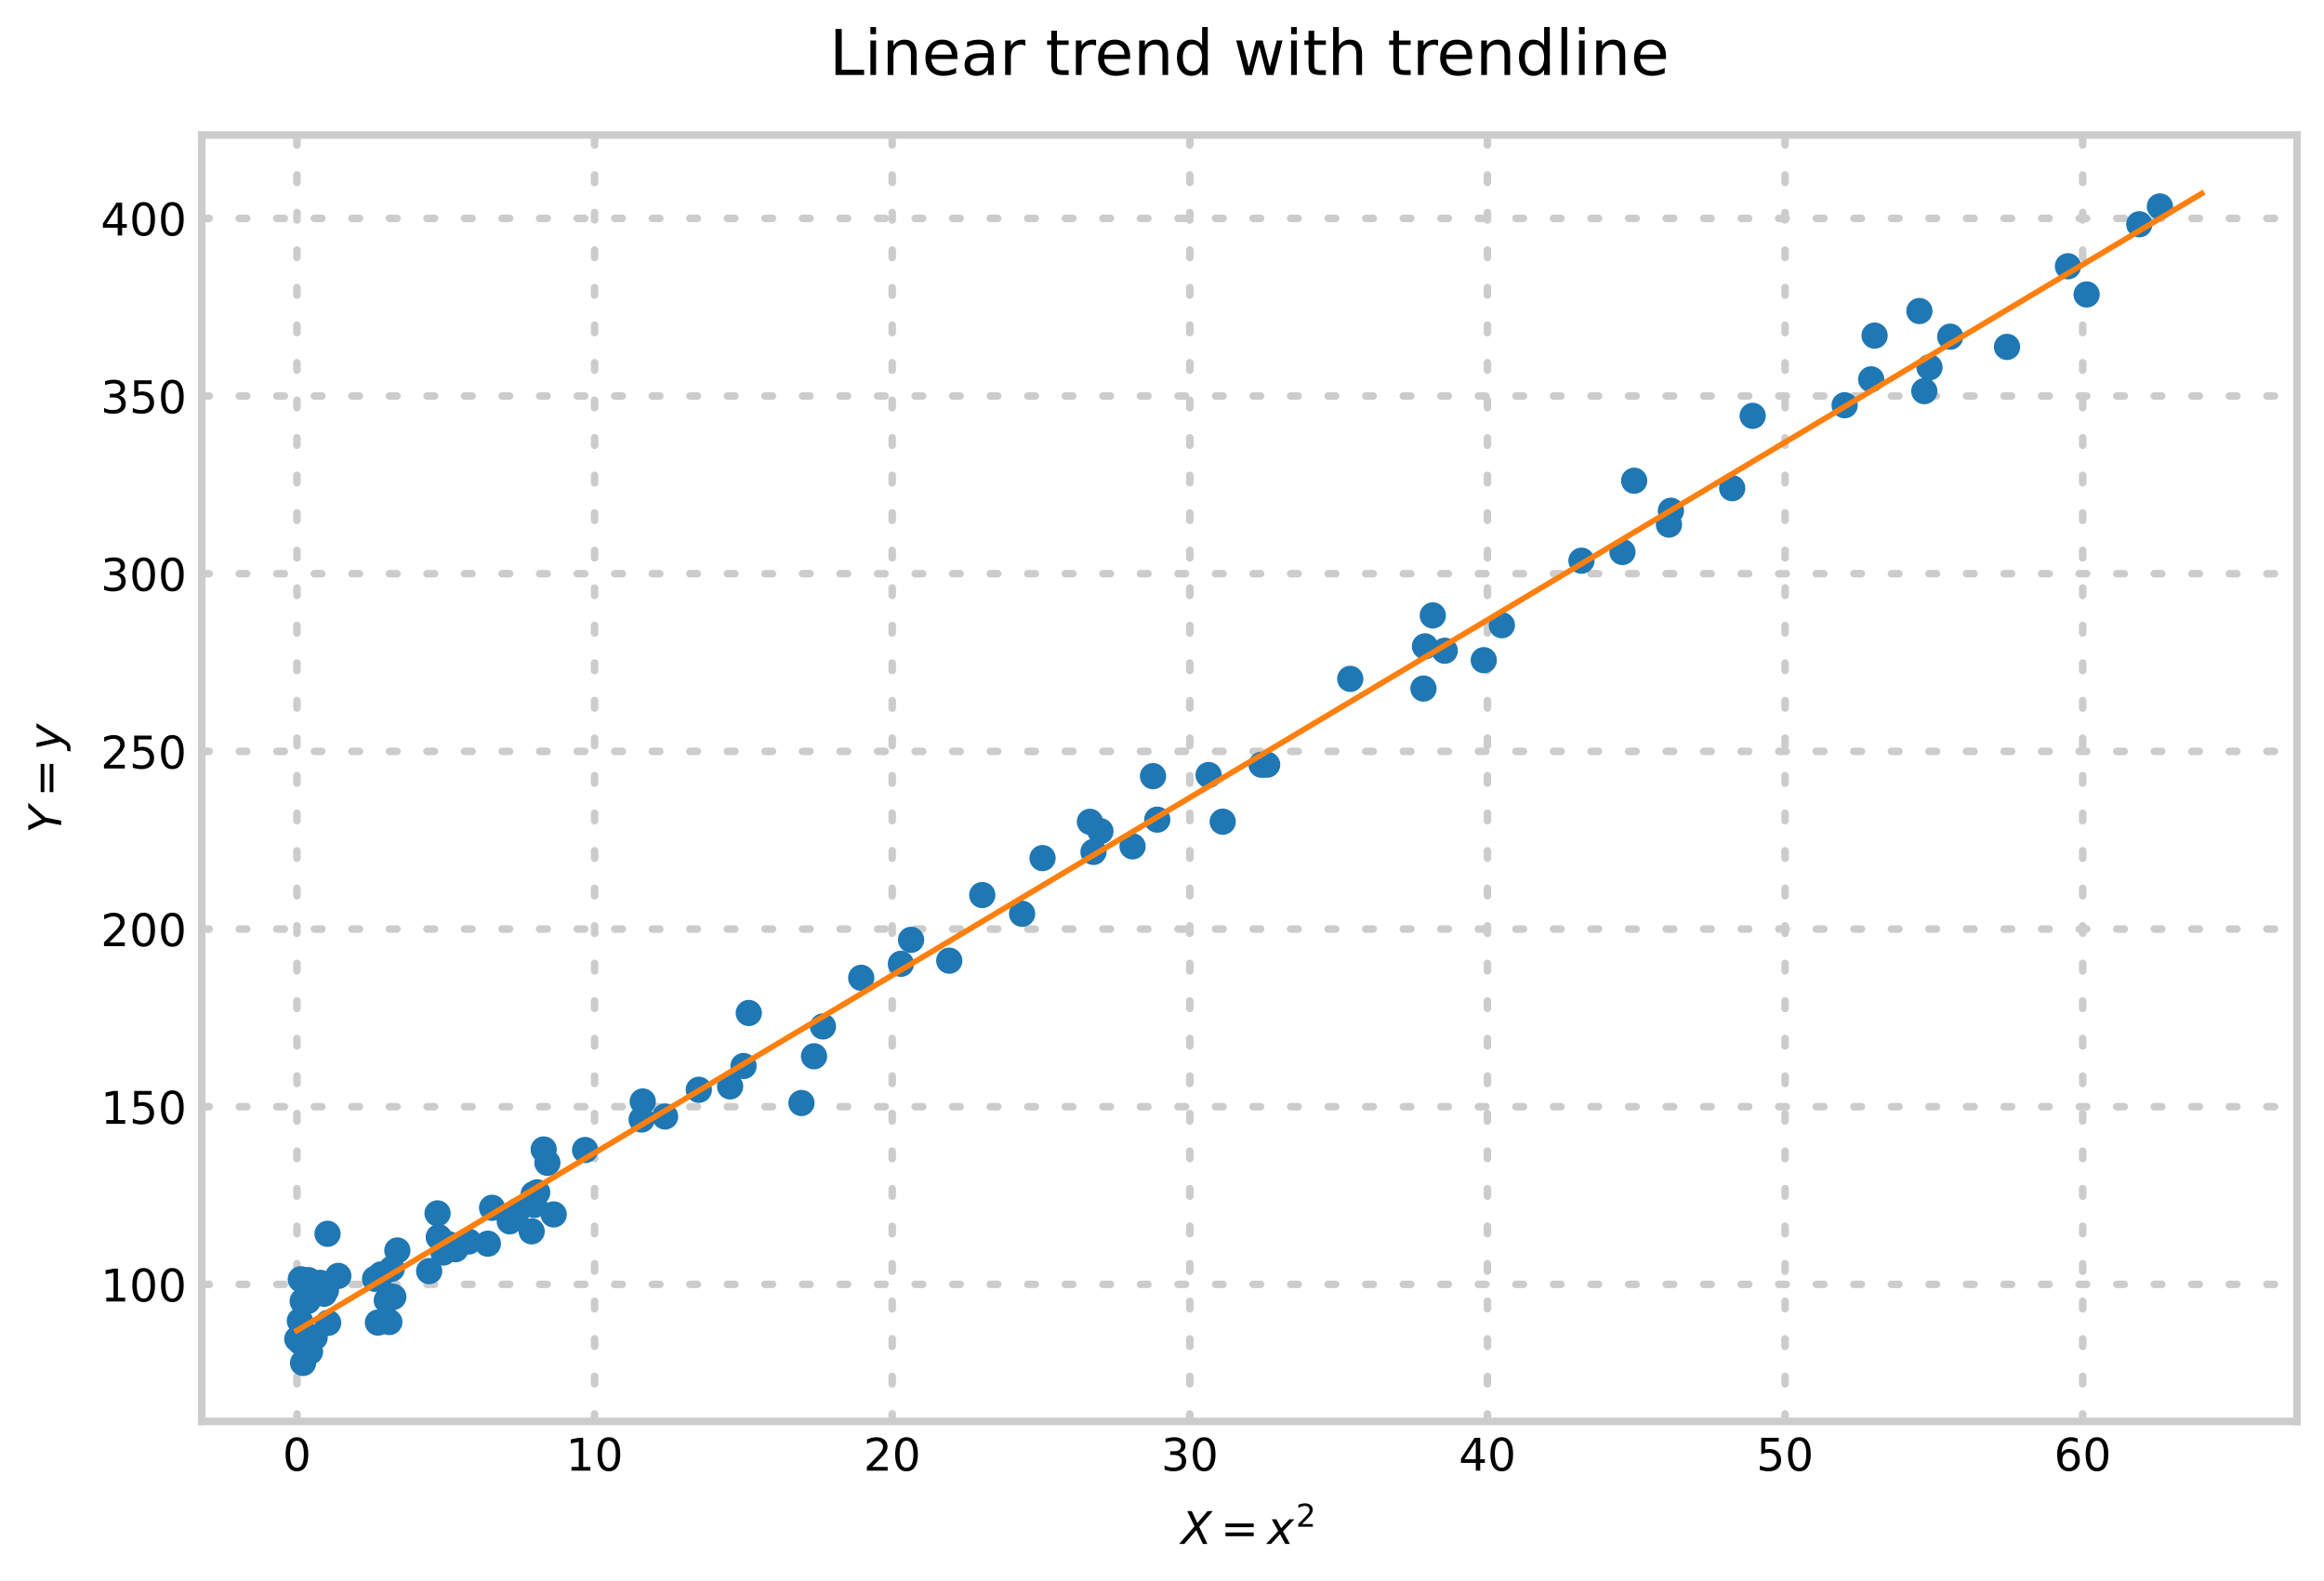
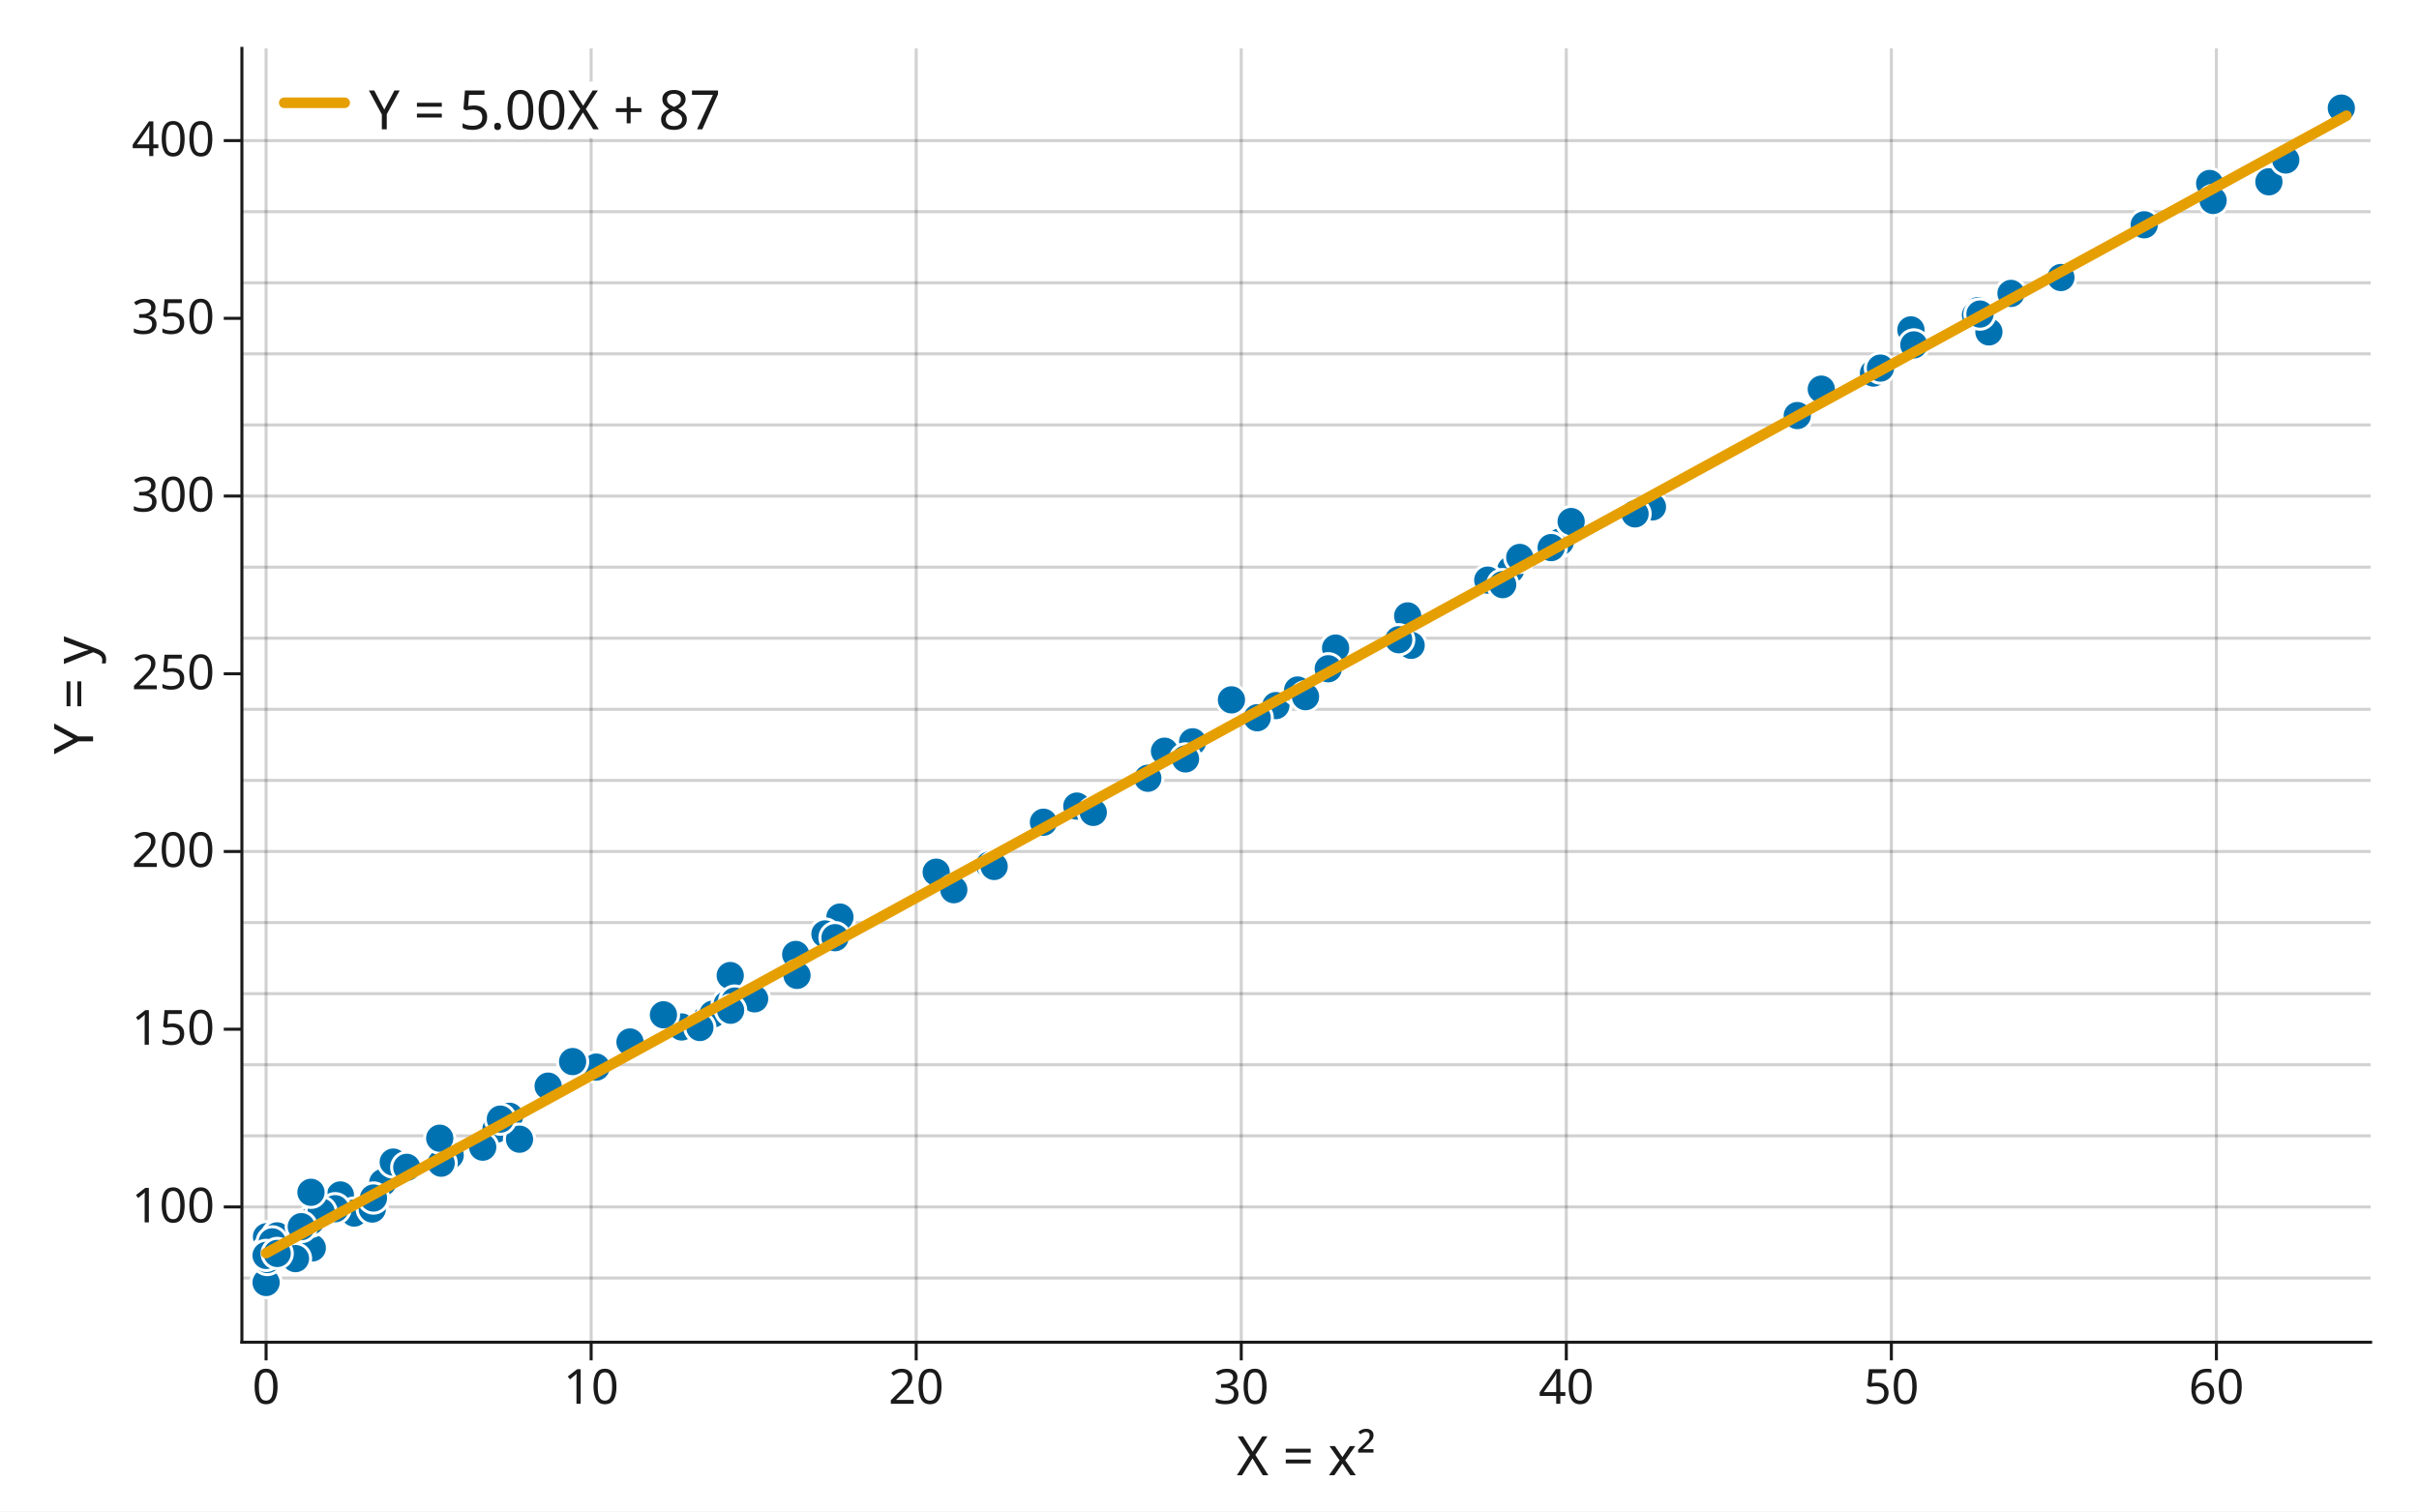
- <svg xmlns="http://www.w3.org/2000/svg" xmlns:xlink="http://www.w3.org/1999/xlink" width="618.919pt" height="421.031pt" viewBox="0 0 618.919 421.031" version="1.1">
-   <defs>
-     <style type="text/css">*{stroke-linejoin: round; stroke-linecap: butt}</style>
-   </defs>
-   <g id="figure_1">
-     <g id="patch_1">
-       <path d="M 0 421.031  L 618.919 421.031  L 618.919 0  L 0 0  z " style="fill: #ffffff" />
-     </g>
-     <g id="axes_1">
-       <g id="patch_2">
-         <path d="M 53.719 378.603  L 611.719 378.603  L 611.719 35.965  L 53.719 35.965  z " style="fill: #ffffff" />
-       </g>
-       <g id="matplotlib.axis_1">
-         <g id="xtick_1">
-           <g id="line2d_1">
-             <path d="M 79.082 378.603  L 79.082 35.965  " clip-path="url(#pa7156dcb50)" style="fill: none; stroke-dasharray: 2,8; stroke-dashoffset: 0; stroke: #cccccc; stroke-width: 2; stroke-linecap: round" />
-           </g>
-           <g id="line2d_2" />
-           <g id="text_1">
-             <g transform="translate(75.26489 391.7215) scale(0.12 -0.12)">
-               <defs>
-                 <path id="DejaVuSans-30" d="M 2034 4250  Q 1547 4250 1301 3770  Q 1056 3291 1056 2328  Q 1056 1369 1301 889  Q 1547 409 2034 409  Q 2525 409 2770 889  Q 3016 1369 3016 2328  Q 3016 3291 2770 3770  Q 2525 4250 2034 4250  z M 2034 4750  Q 2819 4750 3233 4129  Q 3647 3509 3647 2328  Q 3647 1150 3233 529  Q 2819 -91 2034 -91  Q 1250 -91 836 529  Q 422 1150 422 2328  Q 422 3509 836 4129  Q 1250 4750 2034 4750  z " transform="scale(0.015625)" />
-               </defs>
-               <use xlink:href="#DejaVuSans-30" />
-             </g>
-           </g>
-         </g>
-         <g id="xtick_2">
-           <g id="line2d_3">
-             <path d="M 158.344 378.603  L 158.344 35.965  " clip-path="url(#pa7156dcb50)" style="fill: none; stroke-dasharray: 2,8; stroke-dashoffset: 0; stroke: #cccccc; stroke-width: 2; stroke-linecap: round" />
-           </g>
-           <g id="line2d_4" />
-           <g id="text_2">
-             <g transform="translate(150.7088 391.7215) scale(0.12 -0.12)">
-               <defs>
-                 <path id="DejaVuSans-31" d="M 794 531  L 1825 531  L 1825 4091  L 703 3866  L 703 4441  L 1819 4666  L 2450 4666  L 2450 531  L 3481 531  L 3481 0  L 794 0  L 794 531  z " transform="scale(0.015625)" />
-               </defs>
-               <use xlink:href="#DejaVuSans-31" />
-               <use xlink:href="#DejaVuSans-30" x="63.623" />
-             </g>
-           </g>
-         </g>
-         <g id="xtick_3">
-           <g id="line2d_5">
-             <path d="M 237.605 378.603  L 237.605 35.965  " clip-path="url(#pa7156dcb50)" style="fill: none; stroke-dasharray: 2,8; stroke-dashoffset: 0; stroke: #cccccc; stroke-width: 2; stroke-linecap: round" />
-           </g>
-           <g id="line2d_6" />
-           <g id="text_3">
-             <g transform="translate(229.9701 391.7215) scale(0.12 -0.12)">
-               <defs>
-                 <path id="DejaVuSans-32" d="M 1228 531  L 3431 531  L 3431 0  L 469 0  L 469 531  Q 828 903 1448 1529  Q 2069 2156 2228 2338  Q 2531 2678 2651 2914  Q 2772 3150 2772 3378  Q 2772 3750 2511 3984  Q 2250 4219 1831 4219  Q 1534 4219 1204 4116  Q 875 4013 500 3803  L 500 4441  Q 881 4594 1212 4672  Q 1544 4750 1819 4750  Q 2544 4750 2975 4387  Q 3406 4025 3406 3419  Q 3406 3131 3298 2873  Q 3191 2616 2906 2266  Q 2828 2175 2409 1742  Q 1991 1309 1228 531  z " transform="scale(0.015625)" />
-               </defs>
-               <use xlink:href="#DejaVuSans-32" />
-               <use xlink:href="#DejaVuSans-30" x="63.623" />
-             </g>
-           </g>
-         </g>
-         <g id="xtick_4">
-           <g id="line2d_7">
-             <path d="M 316.866 378.603  L 316.866 35.965  " clip-path="url(#pa7156dcb50)" style="fill: none; stroke-dasharray: 2,8; stroke-dashoffset: 0; stroke: #cccccc; stroke-width: 2; stroke-linecap: round" />
-           </g>
-           <g id="line2d_8" />
-           <g id="text_4">
-             <g transform="translate(309.2315 391.7215) scale(0.12 -0.12)">
-               <defs>
-                 <path id="DejaVuSans-33" d="M 2597 2516  Q 3050 2419 3304 2112  Q 3559 1806 3559 1356  Q 3559 666 3084 287  Q 2609 -91 1734 -91  Q 1441 -91 1130 -33  Q 819 25 488 141  L 488 750  Q 750 597 1062 519  Q 1375 441 1716 441  Q 2309 441 2620 675  Q 2931 909 2931 1356  Q 2931 1769 2642 2001  Q 2353 2234 1838 2234  L 1294 2234  L 1294 2753  L 1863 2753  Q 2328 2753 2575 2939  Q 2822 3125 2822 3475  Q 2822 3834 2567 4026  Q 2313 4219 1838 4219  Q 1578 4219 1281 4162  Q 984 4106 628 3988  L 628 4550  Q 988 4650 1302 4700  Q 1616 4750 1894 4750  Q 2613 4750 3031 4423  Q 3450 4097 3450 3541  Q 3450 3153 3228 2886  Q 3006 2619 2597 2516  z " transform="scale(0.015625)" />
-               </defs>
-               <use xlink:href="#DejaVuSans-33" />
-               <use xlink:href="#DejaVuSans-30" x="63.623" />
-             </g>
-           </g>
-         </g>
-         <g id="xtick_5">
-           <g id="line2d_9">
-             <path d="M 396.128 378.603  L 396.128 35.965  " clip-path="url(#pa7156dcb50)" style="fill: none; stroke-dasharray: 2,8; stroke-dashoffset: 0; stroke: #cccccc; stroke-width: 2; stroke-linecap: round" />
-           </g>
-           <g id="line2d_10" />
-           <g id="text_5">
-             <g transform="translate(388.4928 391.7215) scale(0.12 -0.12)">
-               <defs>
-                 <path id="DejaVuSans-34" d="M 2419 4116  L 825 1625  L 2419 1625  L 2419 4116  z M 2253 4666  L 3047 4666  L 3047 1625  L 3713 1625  L 3713 1100  L 3047 1100  L 3047 0  L 2419 0  L 2419 1100  L 313 1100  L 313 1709  L 2253 4666  z " transform="scale(0.015625)" />
-               </defs>
-               <use xlink:href="#DejaVuSans-34" />
-               <use xlink:href="#DejaVuSans-30" x="63.623" />
-             </g>
-           </g>
-         </g>
-         <g id="xtick_6">
-           <g id="line2d_11">
-             <path d="M 475.389 378.603  L 475.389 35.965  " clip-path="url(#pa7156dcb50)" style="fill: none; stroke-dasharray: 2,8; stroke-dashoffset: 0; stroke: #cccccc; stroke-width: 2; stroke-linecap: round" />
-           </g>
-           <g id="line2d_12" />
-           <g id="text_6">
-             <g transform="translate(467.7542 391.7215) scale(0.12 -0.12)">
-               <defs>
-                 <path id="DejaVuSans-35" d="M 691 4666  L 3169 4666  L 3169 4134  L 1269 4134  L 1269 2991  Q 1406 3038 1543 3061  Q 1681 3084 1819 3084  Q 2600 3084 3056 2656  Q 3513 2228 3513 1497  Q 3513 744 3044 326  Q 2575 -91 1722 -91  Q 1428 -91 1123 -41  Q 819 9 494 109  L 494 744  Q 775 591 1075 516  Q 1375 441 1709 441  Q 2250 441 2565 725  Q 2881 1009 2881 1497  Q 2881 1984 2565 2268  Q 2250 2553 1709 2553  Q 1456 2553 1204 2497  Q 953 2441 691 2322  L 691 4666  z " transform="scale(0.015625)" />
-               </defs>
-               <use xlink:href="#DejaVuSans-35" />
-               <use xlink:href="#DejaVuSans-30" x="63.623" />
-             </g>
-           </g>
-         </g>
-         <g id="xtick_7">
-           <g id="line2d_13">
-             <path d="M 554.651 378.603  L 554.651 35.965  " clip-path="url(#pa7156dcb50)" style="fill: none; stroke-dasharray: 2,8; stroke-dashoffset: 0; stroke: #cccccc; stroke-width: 2; stroke-linecap: round" />
-           </g>
-           <g id="line2d_14" />
-           <g id="text_7">
-             <g transform="translate(547.0156 391.7215) scale(0.12 -0.12)">
-               <defs>
-                 <path id="DejaVuSans-36" d="M 2113 2584  Q 1688 2584 1439 2293  Q 1191 2003 1191 1497  Q 1191 994 1439 701  Q 1688 409 2113 409  Q 2538 409 2786 701  Q 3034 994 3034 1497  Q 3034 2003 2786 2293  Q 2538 2584 2113 2584  z M 3366 4563  L 3366 3988  Q 3128 4100 2886 4159  Q 2644 4219 2406 4219  Q 1781 4219 1451 3797  Q 1122 3375 1075 2522  Q 1259 2794 1537 2939  Q 1816 3084 2150 3084  Q 2853 3084 3261 2657  Q 3669 2231 3669 1497  Q 3669 778 3244 343  Q 2819 -91 2113 -91  Q 1303 -91 875 529  Q 447 1150 447 2328  Q 447 3434 972 4092  Q 1497 4750 2381 4750  Q 2619 4750 2861 4703  Q 3103 4656 3366 4563  z " transform="scale(0.015625)" />
-               </defs>
-               <use xlink:href="#DejaVuSans-36" />
-               <use xlink:href="#DejaVuSans-30" x="63.623" />
-             </g>
-           </g>
-         </g>
-         <g id="text_8">
-           <g transform="translate(314.5387 411.3353) scale(0.12 -0.12)">
-             <defs>
-               <path id="DejaVuSans-Oblique-58" d="M 878 4666  L 1516 4666  L 2316 2981  L 3763 4666  L 4500 4666  L 2578 2438  L 3738 0  L 3103 0  L 2163 1966  L 459 0  L -275 0  L 1906 2509  L 878 4666  z " transform="scale(0.015625)" />
-               <path id="DejaVuSans-3d" d="M 678 2906  L 4684 2906  L 4684 2381  L 678 2381  L 678 2906  z M 678 1631  L 4684 1631  L 4684 1100  L 678 1100  L 678 1631  z " transform="scale(0.015625)" />
-               <path id="DejaVuSans-Oblique-78" d="M 3841 3500  L 2234 1784  L 3219 0  L 2559 0  L 1819 1388  L 531 0  L -166 0  L 1556 1844  L 641 3500  L 1300 3500  L 1972 2234  L 3144 3500  L 3841 3500  z " transform="scale(0.015625)" />
-             </defs>
-             <use xlink:href="#DejaVuSans-Oblique-58" transform="translate(0 0.765625)" />
-             <use xlink:href="#DejaVuSans-3d" transform="translate(87.98828 0.765625)" />
-             <use xlink:href="#DejaVuSans-Oblique-78" transform="translate(191.2598 0.765625)" />
-             <use xlink:href="#DejaVuSans-32" transform="translate(254.9056 39.04688) scale(0.7)" />
-           </g>
-         </g>
-       </g>
-       <g id="matplotlib.axis_2">
-         <g id="ytick_1">
-           <g id="line2d_15">
-             <path d="M 53.719 342.098  L 611.719 342.098  " clip-path="url(#pa7156dcb50)" style="fill: none; stroke-dasharray: 2,8; stroke-dashoffset: 0; stroke: #cccccc; stroke-width: 2; stroke-linecap: round" />
-           </g>
-           <g id="line2d_16" />
-           <g id="text_9">
-             <g transform="translate(26.81375 346.6575) scale(0.12 -0.12)">
-               <use xlink:href="#DejaVuSans-31" />
-               <use xlink:href="#DejaVuSans-30" x="63.623" />
-               <use xlink:href="#DejaVuSans-30" x="127.246" />
-             </g>
-           </g>
-         </g>
-         <g id="ytick_2">
-           <g id="line2d_17">
-             <path d="M 53.719 294.776  L 611.719 294.776  " clip-path="url(#pa7156dcb50)" style="fill: none; stroke-dasharray: 2,8; stroke-dashoffset: 0; stroke: #cccccc; stroke-width: 2; stroke-linecap: round" />
-           </g>
-           <g id="line2d_18" />
-           <g id="text_10">
-             <g transform="translate(26.81375 299.3353) scale(0.12 -0.12)">
-               <use xlink:href="#DejaVuSans-31" />
-               <use xlink:href="#DejaVuSans-35" x="63.623" />
-               <use xlink:href="#DejaVuSans-30" x="127.246" />
-             </g>
-           </g>
-         </g>
-         <g id="ytick_3">
-           <g id="line2d_19">
-             <path d="M 53.719 247.454  L 611.719 247.454  " clip-path="url(#pa7156dcb50)" style="fill: none; stroke-dasharray: 2,8; stroke-dashoffset: 0; stroke: #cccccc; stroke-width: 2; stroke-linecap: round" />
-           </g>
-           <g id="line2d_20" />
-           <g id="text_11">
-             <g transform="translate(26.81375 252.013) scale(0.12 -0.12)">
-               <use xlink:href="#DejaVuSans-32" />
-               <use xlink:href="#DejaVuSans-30" x="63.623" />
-               <use xlink:href="#DejaVuSans-30" x="127.246" />
-             </g>
-           </g>
-         </g>
-         <g id="ytick_4">
-           <g id="line2d_21">
-             <path d="M 53.719 200.132  L 611.719 200.132  " clip-path="url(#pa7156dcb50)" style="fill: none; stroke-dasharray: 2,8; stroke-dashoffset: 0; stroke: #cccccc; stroke-width: 2; stroke-linecap: round" />
-           </g>
-           <g id="line2d_22" />
-           <g id="text_12">
-             <g transform="translate(26.81375 204.6908) scale(0.12 -0.12)">
-               <use xlink:href="#DejaVuSans-32" />
-               <use xlink:href="#DejaVuSans-35" x="63.623" />
-               <use xlink:href="#DejaVuSans-30" x="127.246" />
-             </g>
-           </g>
-         </g>
-         <g id="ytick_5">
-           <g id="line2d_23">
-             <path d="M 53.719 152.809  L 611.719 152.809  " clip-path="url(#pa7156dcb50)" style="fill: none; stroke-dasharray: 2,8; stroke-dashoffset: 0; stroke: #cccccc; stroke-width: 2; stroke-linecap: round" />
-           </g>
-           <g id="line2d_24" />
-           <g id="text_13">
-             <g transform="translate(26.81375 157.3685) scale(0.12 -0.12)">
-               <use xlink:href="#DejaVuSans-33" />
-               <use xlink:href="#DejaVuSans-30" x="63.623" />
-               <use xlink:href="#DejaVuSans-30" x="127.246" />
-             </g>
-           </g>
-         </g>
-         <g id="ytick_6">
-           <g id="line2d_25">
-             <path d="M 53.719 105.487  L 611.719 105.487  " clip-path="url(#pa7156dcb50)" style="fill: none; stroke-dasharray: 2,8; stroke-dashoffset: 0; stroke: #cccccc; stroke-width: 2; stroke-linecap: round" />
-           </g>
-           <g id="line2d_26" />
-           <g id="text_14">
-             <g transform="translate(26.81375 110.0463) scale(0.12 -0.12)">
-               <use xlink:href="#DejaVuSans-33" />
-               <use xlink:href="#DejaVuSans-35" x="63.623" />
-               <use xlink:href="#DejaVuSans-30" x="127.246" />
-             </g>
-           </g>
-         </g>
-         <g id="ytick_7">
-           <g id="line2d_27">
-             <path d="M 53.719 58.165  L 611.719 58.165  " clip-path="url(#pa7156dcb50)" style="fill: none; stroke-dasharray: 2,8; stroke-dashoffset: 0; stroke: #cccccc; stroke-width: 2; stroke-linecap: round" />
-           </g>
-           <g id="line2d_28" />
-           <g id="text_15">
-             <g transform="translate(26.81375 62.72401) scale(0.12 -0.12)">
-               <use xlink:href="#DejaVuSans-34" />
-               <use xlink:href="#DejaVuSans-30" x="63.623" />
-               <use xlink:href="#DejaVuSans-30" x="127.246" />
-             </g>
-           </g>
-         </g>
-         <g id="text_16">
-           <g transform="translate(16.29375 221.9244) rotate(-90) scale(0.12 -0.12)">
-             <defs>
-               <path id="DejaVuSans-Oblique-59" d="M 403 4666  L 1081 4666  L 1953 2747  L 3616 4666  L 4325 4666  L 2209 2222  L 1778 0  L 1147 0  L 1575 2222  L 403 4666  z " transform="scale(0.015625)" />
-               <path id="DejaVuSans-Oblique-79" d="M 1588 -325  Q 1188 -997 936 -1164  Q 684 -1331 294 -1331  L -159 -1331  L -63 -850  L 269 -850  Q 509 -850 678 -719  Q 847 -588 1056 -206  L 1234 128  L 459 3500  L 1069 3500  L 1650 819  L 3256 3500  L 3859 3500  L 1588 -325  z " transform="scale(0.015625)" />
-             </defs>
-             <use xlink:href="#DejaVuSans-Oblique-59" transform="translate(0 0.09375)" />
-             <use xlink:href="#DejaVuSans-3d" transform="translate(80.56641 0.09375)" />
-             <use xlink:href="#DejaVuSans-Oblique-79" transform="translate(183.8379 0.09375)" />
-           </g>
-         </g>
-       </g>
-       <g id="line2d_29">
-         <defs>
-           <path id="m9132333db9" d="M 0 3  C 0.796 3 1.559 2.684 2.121 2.121  C 2.684 1.559 3 0.796 3 0  C 3 -0.796 2.684 -1.559 2.121 -2.121  C 1.559 -2.684 0.796 -3 0 -3  C -0.796 -3 -1.559 -2.684 -2.121 -2.121  C -2.684 -1.559 -3 -0.796 -3 0  C -3 0.796 -2.684 1.559 -2.121 2.121  C -1.559 2.684 -0.796 3 0 3  z " style="stroke: #1f77b4" />
-         </defs>
-         <g clip-path="url(#pa7156dcb50)">
-           <use xlink:href="#m9132333db9" x="145.784" y="309.723" style="fill: #1f77b4; stroke: #1f77b4" />
-           <use xlink:href="#m9132333db9" x="308.199" y="218.321" style="fill: #1f77b4; stroke: #1f77b4" />
-           <use xlink:href="#m9132333db9" x="116.852" y="329.53" style="fill: #1f77b4; stroke: #1f77b4" />
-           <use xlink:href="#m9132333db9" x="104.746" y="345.436" style="fill: #1f77b4; stroke: #1f77b4" />
-           <use xlink:href="#m9132333db9" x="79.177" y="356.666" style="fill: #1f77b4; stroke: #1f77b4" />
-           <use xlink:href="#m9132333db9" x="86.315" y="344.597" style="fill: #1f77b4; stroke: #1f77b4" />
-           <use xlink:href="#m9132333db9" x="81.686" y="355.616" style="fill: #1f77b4; stroke: #1f77b4" />
-           <use xlink:href="#m9132333db9" x="104.318" y="337.959" style="fill: #1f77b4; stroke: #1f77b4" />
-           <use xlink:href="#m9132333db9" x="100.646" y="352.279" style="fill: #1f77b4; stroke: #1f77b4" />
-           <use xlink:href="#m9132333db9" x="101.473" y="339.461" style="fill: #1f77b4; stroke: #1f77b4" />
-           <use xlink:href="#m9132333db9" x="569.722" y="59.736" style="fill: #1f77b4; stroke: #1f77b4" />
-           <use xlink:href="#m9132333db9" x="87.399" y="352.349" style="fill: #1f77b4; stroke: #1f77b4" />
-           <use xlink:href="#m9132333db9" x="293.066" y="221.39" style="fill: #1f77b4; stroke: #1f77b4" />
-           <use xlink:href="#m9132333db9" x="87.23" y="328.63" style="fill: #1f77b4; stroke: #1f77b4" />
-           <use xlink:href="#m9132333db9" x="384.756" y="173.331" style="fill: #1f77b4; stroke: #1f77b4" />
-           <use xlink:href="#m9132333db9" x="291.216" y="226.911" style="fill: #1f77b4; stroke: #1f77b4" />
-           <use xlink:href="#m9132333db9" x="272.205" y="243.391" style="fill: #1f77b4; stroke: #1f77b4" />
-           <use xlink:href="#m9132333db9" x="335.97" y="203.693" style="fill: #1f77b4; stroke: #1f77b4" />
-           <use xlink:href="#m9132333db9" x="135.763" y="325.311" style="fill: #1f77b4; stroke: #1f77b4" />
-           <use xlink:href="#m9132333db9" x="379.497" y="172.162" style="fill: #1f77b4; stroke: #1f77b4" />
-           <use xlink:href="#m9132333db9" x="461.312" y="130.032" style="fill: #1f77b4; stroke: #1f77b4" />
-           <use xlink:href="#m9132333db9" x="229.351" y="260.445" style="fill: #1f77b4; stroke: #1f77b4" />
-           <use xlink:href="#m9132333db9" x="141.591" y="327.978" style="fill: #1f77b4; stroke: #1f77b4" />
-           <use xlink:href="#m9132333db9" x="498.325" y="101.04" style="fill: #1f77b4; stroke: #1f77b4" />
-           <use xlink:href="#m9132333db9" x="118.093" y="333.61" style="fill: #1f77b4; stroke: #1f77b4" />
-           <use xlink:href="#m9132333db9" x="550.729" y="70.923" style="fill: #1f77b4; stroke: #1f77b4" />
-           <use xlink:href="#m9132333db9" x="170.877" y="298.193" style="fill: #1f77b4; stroke: #1f77b4" />
-           <use xlink:href="#m9132333db9" x="277.647" y="228.562" style="fill: #1f77b4; stroke: #1f77b4" />
-           <use xlink:href="#m9132333db9" x="103.686" y="352.127" style="fill: #1f77b4; stroke: #1f77b4" />
-           <use xlink:href="#m9132333db9" x="337.463" y="203.678" style="fill: #1f77b4; stroke: #1f77b4" />
-           <use xlink:href="#m9132333db9" x="142.304" y="320.942" style="fill: #1f77b4; stroke: #1f77b4" />
-           <use xlink:href="#m9132333db9" x="194.442" y="289.369" style="fill: #1f77b4; stroke: #1f77b4" />
-           <use xlink:href="#m9132333db9" x="114.288" y="338.57" style="fill: #1f77b4; stroke: #1f77b4" />
-           <use xlink:href="#m9132333db9" x="90.096" y="339.846" style="fill: #1f77b4; stroke: #1f77b4" />
-           <use xlink:href="#m9132333db9" x="435.205" y="128.045" style="fill: #1f77b4; stroke: #1f77b4" />
-           <use xlink:href="#m9132333db9" x="103.008" y="346.361" style="fill: #1f77b4; stroke: #1f77b4" />
-           <use xlink:href="#m9132333db9" x="198.012" y="283.947" style="fill: #1f77b4; stroke: #1f77b4" />
-           <use xlink:href="#m9132333db9" x="137.776" y="322.577" style="fill: #1f77b4; stroke: #1f77b4" />
-           <use xlink:href="#m9132333db9" x="575.218" y="54.991" style="fill: #1f77b4; stroke: #1f77b4" />
-           <use xlink:href="#m9132333db9" x="177.12" y="297.385" style="fill: #1f77b4; stroke: #1f77b4" />
-           <use xlink:href="#m9132333db9" x="85.279" y="341.697" style="fill: #1f77b4; stroke: #1f77b4" />
-           <use xlink:href="#m9132333db9" x="142.114" y="318.091" style="fill: #1f77b4; stroke: #1f77b4" />
-           <use xlink:href="#m9132333db9" x="491.256" y="107.937" style="fill: #1f77b4; stroke: #1f77b4" />
-           <use xlink:href="#m9132333db9" x="171.172" y="293.389" style="fill: #1f77b4; stroke: #1f77b4" />
-           <use xlink:href="#m9132333db9" x="466.768" y="110.763" style="fill: #1f77b4; stroke: #1f77b4" />
-           <use xlink:href="#m9132333db9" x="321.877" y="206.435" style="fill: #1f77b4; stroke: #1f77b4" />
-           <use xlink:href="#m9132333db9" x="381.575" y="163.918" style="fill: #1f77b4; stroke: #1f77b4" />
-           <use xlink:href="#m9132333db9" x="81.011" y="358.307" style="fill: #1f77b4; stroke: #1f77b4" />
-           <use xlink:href="#m9132333db9" x="99.876" y="340.623" style="fill: #1f77b4; stroke: #1f77b4" />
-           <use xlink:href="#m9132333db9" x="86.803" y="343.656" style="fill: #1f77b4; stroke: #1f77b4" />
-           <use xlink:href="#m9132333db9" x="499.236" y="89.391" style="fill: #1f77b4; stroke: #1f77b4" />
-           <use xlink:href="#m9132333db9" x="219.158" y="273.404" style="fill: #1f77b4; stroke: #1f77b4" />
-           <use xlink:href="#m9132333db9" x="359.594" y="180.824" style="fill: #1f77b4; stroke: #1f77b4" />
-           <use xlink:href="#m9132333db9" x="239.929" y="256.71" style="fill: #1f77b4; stroke: #1f77b4" />
-           <use xlink:href="#m9132333db9" x="81.96" y="346.53" style="fill: #1f77b4; stroke: #1f77b4" />
-           <use xlink:href="#m9132333db9" x="131.048" y="321.7" style="fill: #1f77b4; stroke: #1f77b4" />
-           <use xlink:href="#m9132333db9" x="379.095" y="183.404" style="fill: #1f77b4; stroke: #1f77b4" />
-           <use xlink:href="#m9132333db9" x="513.851" y="97.837" style="fill: #1f77b4; stroke: #1f77b4" />
-           <use xlink:href="#m9132333db9" x="444.471" y="139.725" style="fill: #1f77b4; stroke: #1f77b4" />
-           <use xlink:href="#m9132333db9" x="432.078" y="147.027" style="fill: #1f77b4; stroke: #1f77b4" />
-           <use xlink:href="#m9132333db9" x="155.818" y="306.318" style="fill: #1f77b4; stroke: #1f77b4" />
-           <use xlink:href="#m9132333db9" x="395.151" y="175.844" style="fill: #1f77b4; stroke: #1f77b4" />
-           <use xlink:href="#m9132333db9" x="252.804" y="255.88" style="fill: #1f77b4; stroke: #1f77b4" />
-           <use xlink:href="#m9132333db9" x="421.167" y="149.347" style="fill: #1f77b4; stroke: #1f77b4" />
-           <use xlink:href="#m9132333db9" x="307.069" y="206.735" style="fill: #1f77b4; stroke: #1f77b4" />
-           <use xlink:href="#m9132333db9" x="82.143" y="340.966" style="fill: #1f77b4; stroke: #1f77b4" />
-           <use xlink:href="#m9132333db9" x="80.133" y="357.563" style="fill: #1f77b4; stroke: #1f77b4" />
-           <use xlink:href="#m9132333db9" x="147.452" y="323.471" style="fill: #1f77b4; stroke: #1f77b4" />
-           <use xlink:href="#m9132333db9" x="83.799" y="356.23" style="fill: #1f77b4; stroke: #1f77b4" />
-           <use xlink:href="#m9132333db9" x="103.798" y="345.258" style="fill: #1f77b4; stroke: #1f77b4" />
-           <use xlink:href="#m9132333db9" x="216.787" y="281.346" style="fill: #1f77b4; stroke: #1f77b4" />
-           <use xlink:href="#m9132333db9" x="290.264" y="218.897" style="fill: #1f77b4; stroke: #1f77b4" />
-           <use xlink:href="#m9132333db9" x="301.616" y="225.43" style="fill: #1f77b4; stroke: #1f77b4" />
-           <use xlink:href="#m9132333db9" x="512.477" y="104.18" style="fill: #1f77b4; stroke: #1f77b4" />
-           <use xlink:href="#m9132333db9" x="129.926" y="331.263" style="fill: #1f77b4; stroke: #1f77b4" />
-           <use xlink:href="#m9132333db9" x="511.174" y="82.848" style="fill: #1f77b4; stroke: #1f77b4" />
-           <use xlink:href="#m9132333db9" x="242.634" y="250.333" style="fill: #1f77b4; stroke: #1f77b4" />
-           <use xlink:href="#m9132333db9" x="121.309" y="332.737" style="fill: #1f77b4; stroke: #1f77b4" />
-           <use xlink:href="#m9132333db9" x="143.062" y="317.592" style="fill: #1f77b4; stroke: #1f77b4" />
-           <use xlink:href="#m9132333db9" x="79.858" y="351.824" style="fill: #1f77b4; stroke: #1f77b4" />
-           <use xlink:href="#m9132333db9" x="444.992" y="136.041" style="fill: #1f77b4; stroke: #1f77b4" />
-           <use xlink:href="#m9132333db9" x="555.7" y="78.431" style="fill: #1f77b4; stroke: #1f77b4" />
-           <use xlink:href="#m9132333db9" x="86.417" y="342.637" style="fill: #1f77b4; stroke: #1f77b4" />
-           <use xlink:href="#m9132333db9" x="399.968" y="166.533" style="fill: #1f77b4; stroke: #1f77b4" />
-           <use xlink:href="#m9132333db9" x="80.098" y="340.752" style="fill: #1f77b4; stroke: #1f77b4" />
-           <use xlink:href="#m9132333db9" x="82.563" y="360.032" style="fill: #1f77b4; stroke: #1f77b4" />
-           <use xlink:href="#m9132333db9" x="534.505" y="92.398" style="fill: #1f77b4; stroke: #1f77b4" />
-           <use xlink:href="#m9132333db9" x="261.595" y="238.401" style="fill: #1f77b4; stroke: #1f77b4" />
-           <use xlink:href="#m9132333db9" x="325.628" y="218.859" style="fill: #1f77b4; stroke: #1f77b4" />
-           <use xlink:href="#m9132333db9" x="80.715" y="363.029" style="fill: #1f77b4; stroke: #1f77b4" />
-           <use xlink:href="#m9132333db9" x="519.379" y="89.676" style="fill: #1f77b4; stroke: #1f77b4" />
-           <use xlink:href="#m9132333db9" x="144.798" y="306.164" style="fill: #1f77b4; stroke: #1f77b4" />
-           <use xlink:href="#m9132333db9" x="186.108" y="290.271" style="fill: #1f77b4; stroke: #1f77b4" />
-           <use xlink:href="#m9132333db9" x="119.419" y="331.385" style="fill: #1f77b4; stroke: #1f77b4" />
-           <use xlink:href="#m9132333db9" x="80.601" y="346.586" style="fill: #1f77b4; stroke: #1f77b4" />
-           <use xlink:href="#m9132333db9" x="124.8" y="330.695" style="fill: #1f77b4; stroke: #1f77b4" />
-           <use xlink:href="#m9132333db9" x="105.822" y="333.078" style="fill: #1f77b4; stroke: #1f77b4" />
-           <use xlink:href="#m9132333db9" x="213.437" y="293.799" style="fill: #1f77b4; stroke: #1f77b4" />
-           <use xlink:href="#m9132333db9" x="116.525" y="323.194" style="fill: #1f77b4; stroke: #1f77b4" />
-           <use xlink:href="#m9132333db9" x="199.414" y="269.814" style="fill: #1f77b4; stroke: #1f77b4" />
-         </g>
-       </g>
-       <g id="line2d_30">
-         <path d="M 79.082 354.402  L 586.355 51.54  " clip-path="url(#pa7156dcb50)" style="fill: none; stroke: #ff7f0e; stroke-width: 1.5; stroke-linecap: square" />
-       </g>
-       <g id="patch_3">
-         <path d="M 53.719 378.603  L 53.719 35.965  " style="fill: none; stroke: #cccccc; stroke-width: 2; stroke-linejoin: miter; stroke-linecap: square" />
-       </g>
-       <g id="patch_4">
-         <path d="M 611.719 378.603  L 611.719 35.965  " style="fill: none; stroke: #cccccc; stroke-width: 2; stroke-linejoin: miter; stroke-linecap: square" />
-       </g>
-       <g id="patch_5">
-         <path d="M 53.719 378.603  L 611.719 378.603  " style="fill: none; stroke: #cccccc; stroke-width: 2; stroke-linejoin: miter; stroke-linecap: square" />
-       </g>
-       <g id="patch_6">
-         <path d="M 53.719 35.965  L 611.719 35.965  " style="fill: none; stroke: #cccccc; stroke-width: 2; stroke-linejoin: miter; stroke-linecap: square" />
-       </g>
-       <g id="text_17">
-         <g transform="translate(220.8596 19.96538) scale(0.168 -0.168)">
-           <defs>
-             <path id="DejaVuSans-4c" d="M 628 4666  L 1259 4666  L 1259 531  L 3531 531  L 3531 0  L 628 0  L 628 4666  z " transform="scale(0.015625)" />
-             <path id="DejaVuSans-69" d="M 603 3500  L 1178 3500  L 1178 0  L 603 0  L 603 3500  z M 603 4863  L 1178 4863  L 1178 4134  L 603 4134  L 603 4863  z " transform="scale(0.015625)" />
-             <path id="DejaVuSans-6e" d="M 3513 2113  L 3513 0  L 2938 0  L 2938 2094  Q 2938 2591 2744 2837  Q 2550 3084 2163 3084  Q 1697 3084 1428 2787  Q 1159 2491 1159 1978  L 1159 0  L 581 0  L 581 3500  L 1159 3500  L 1159 2956  Q 1366 3272 1645 3428  Q 1925 3584 2291 3584  Q 2894 3584 3203 3211  Q 3513 2838 3513 2113  z " transform="scale(0.015625)" />
-             <path id="DejaVuSans-65" d="M 3597 1894  L 3597 1613  L 953 1613  Q 991 1019 1311 708  Q 1631 397 2203 397  Q 2534 397 2845 478  Q 3156 559 3463 722  L 3463 178  Q 3153 47 2828 -22  Q 2503 -91 2169 -91  Q 1331 -91 842 396  Q 353 884 353 1716  Q 353 2575 817 3079  Q 1281 3584 2069 3584  Q 2775 3584 3186 3129  Q 3597 2675 3597 1894  z M 3022 2063  Q 3016 2534 2758 2815  Q 2500 3097 2075 3097  Q 1594 3097 1305 2825  Q 1016 2553 972 2059  L 3022 2063  z " transform="scale(0.015625)" />
-             <path id="DejaVuSans-61" d="M 2194 1759  Q 1497 1759 1228 1600  Q 959 1441 959 1056  Q 959 750 1161 570  Q 1363 391 1709 391  Q 2188 391 2477 730  Q 2766 1069 2766 1631  L 2766 1759  L 2194 1759  z M 3341 1997  L 3341 0  L 2766 0  L 2766 531  Q 2569 213 2275 61  Q 1981 -91 1556 -91  Q 1019 -91 701 211  Q 384 513 384 1019  Q 384 1609 779 1909  Q 1175 2209 1959 2209  L 2766 2209  L 2766 2266  Q 2766 2663 2505 2880  Q 2244 3097 1772 3097  Q 1472 3097 1187 3025  Q 903 2953 641 2809  L 641 3341  Q 956 3463 1253 3523  Q 1550 3584 1831 3584  Q 2591 3584 2966 3190  Q 3341 2797 3341 1997  z " transform="scale(0.015625)" />
-             <path id="DejaVuSans-72" d="M 2631 2963  Q 2534 3019 2420 3045  Q 2306 3072 2169 3072  Q 1681 3072 1420 2755  Q 1159 2438 1159 1844  L 1159 0  L 581 0  L 581 3500  L 1159 3500  L 1159 2956  Q 1341 3275 1631 3429  Q 1922 3584 2338 3584  Q 2397 3584 2469 3576  Q 2541 3569 2628 3553  L 2631 2963  z " transform="scale(0.015625)" />
-             <path id="DejaVuSans-20" transform="scale(0.015625)" />
-             <path id="DejaVuSans-74" d="M 1172 4494  L 1172 3500  L 2356 3500  L 2356 3053  L 1172 3053  L 1172 1153  Q 1172 725 1289 603  Q 1406 481 1766 481  L 2356 481  L 2356 0  L 1766 0  Q 1100 0 847 248  Q 594 497 594 1153  L 594 3053  L 172 3053  L 172 3500  L 594 3500  L 594 4494  L 1172 4494  z " transform="scale(0.015625)" />
-             <path id="DejaVuSans-64" d="M 2906 2969  L 2906 4863  L 3481 4863  L 3481 0  L 2906 0  L 2906 525  Q 2725 213 2448 61  Q 2172 -91 1784 -91  Q 1150 -91 751 415  Q 353 922 353 1747  Q 353 2572 751 3078  Q 1150 3584 1784 3584  Q 2172 3584 2448 3432  Q 2725 3281 2906 2969  z M 947 1747  Q 947 1113 1208 752  Q 1469 391 1925 391  Q 2381 391 2643 752  Q 2906 1113 2906 1747  Q 2906 2381 2643 2742  Q 2381 3103 1925 3103  Q 1469 3103 1208 2742  Q 947 2381 947 1747  z " transform="scale(0.015625)" />
-             <path id="DejaVuSans-77" d="M 269 3500  L 844 3500  L 1563 769  L 2278 3500  L 2956 3500  L 3675 769  L 4391 3500  L 4966 3500  L 4050 0  L 3372 0  L 2619 2869  L 1863 0  L 1184 0  L 269 3500  z " transform="scale(0.015625)" />
-             <path id="DejaVuSans-68" d="M 3513 2113  L 3513 0  L 2938 0  L 2938 2094  Q 2938 2591 2744 2837  Q 2550 3084 2163 3084  Q 1697 3084 1428 2787  Q 1159 2491 1159 1978  L 1159 0  L 581 0  L 581 4863  L 1159 4863  L 1159 2956  Q 1366 3272 1645 3428  Q 1925 3584 2291 3584  Q 2894 3584 3203 3211  Q 3513 2838 3513 2113  z " transform="scale(0.015625)" />
-             <path id="DejaVuSans-6c" d="M 603 4863  L 1178 4863  L 1178 0  L 603 0  L 603 4863  z " transform="scale(0.015625)" />
-           </defs>
-           <use xlink:href="#DejaVuSans-4c" />
-           <use xlink:href="#DejaVuSans-69" x="55.713" />
-           <use xlink:href="#DejaVuSans-6e" x="83.496" />
-           <use xlink:href="#DejaVuSans-65" x="146.875" />
-           <use xlink:href="#DejaVuSans-61" x="208.398" />
-           <use xlink:href="#DejaVuSans-72" x="269.678" />
-           <use xlink:href="#DejaVuSans-20" x="310.791" />
-           <use xlink:href="#DejaVuSans-74" x="342.578" />
-           <use xlink:href="#DejaVuSans-72" x="381.787" />
-           <use xlink:href="#DejaVuSans-65" x="420.65" />
-           <use xlink:href="#DejaVuSans-6e" x="482.174" />
-           <use xlink:href="#DejaVuSans-64" x="545.553" />
-           <use xlink:href="#DejaVuSans-20" x="609.029" />
-           <use xlink:href="#DejaVuSans-77" x="640.816" />
-           <use xlink:href="#DejaVuSans-69" x="722.604" />
-           <use xlink:href="#DejaVuSans-74" x="750.387" />
-           <use xlink:href="#DejaVuSans-68" x="789.596" />
-           <use xlink:href="#DejaVuSans-20" x="852.975" />
-           <use xlink:href="#DejaVuSans-74" x="884.762" />
-           <use xlink:href="#DejaVuSans-72" x="923.971" />
-           <use xlink:href="#DejaVuSans-65" x="962.834" />
-           <use xlink:href="#DejaVuSans-6e" x="1024.357" />
-           <use xlink:href="#DejaVuSans-64" x="1087.736" />
-           <use xlink:href="#DejaVuSans-6c" x="1151.213" />
-           <use xlink:href="#DejaVuSans-69" x="1178.996" />
-           <use xlink:href="#DejaVuSans-6e" x="1206.779" />
-           <use xlink:href="#DejaVuSans-65" x="1270.158" />
-         </g>
-       </g>
-     </g>
-   </g>
-   <defs>
-     <clipPath id="pa7156dcb50">
-       <rect x="53.719" y="35.965" width="558" height="342.638" />
+ <svg xmlns="http://www.w3.org/2000/svg" width="680" height="425" viewBox="0 0 800 500" font-family="'Noto Sans', 'Helvetica Neue', Arial, sans-serif">
+   <rect width="800" height="500" fill="white" />
+   <svg color="#1a1a1a" y="0" x="0" viewBox="0 0 800 500" height="500" width="800" text-anchor="middle" font-size="16" fill="currentColor" class="plot-d6a7b5">
+     <style>:where(.plot-d6a7b5) {
+   --plot-background: white;
+   display: block;
+   height: auto;
+   height: intrinsic;
+   max-width: 100%;
+ }
+ :where(.plot-d6a7b5 text),
+ :where(.plot-d6a7b5 tspan) {
+   white-space: pre;
+ }</style>
+     <g stroke="currentColor" fill="none" aria-hidden="true" aria-label="y-axis tick">
+       <path d="M0,0L-6,0" transform="translate(80,399.2453)" />
+       <path d="M0,0L-6,0" transform="translate(80,340.4562)" />
+       <path d="M0,0L-6,0" transform="translate(80,281.6671)" />
+       <path d="M0,0L-6,0" transform="translate(80,222.8781)" />
+       <path d="M0,0L-6,0" transform="translate(80,164.089)" />
+       <path d="M0,0L-6,0" transform="translate(80,105.2999)" />
+       <path d="M0,0L-6,0" transform="translate(80,46.51087)" />
+     </g>
+     <g transform="translate(-9,0)" font-variant="tabular-nums" text-anchor="end" aria-label="y-axis tick label">
+       <text transform="translate(80,399.2453)" y="0.32em">100</text>
+       <text transform="translate(80,340.4562)" y="0.32em">150</text>
+       <text transform="translate(80,281.6671)" y="0.32em">200</text>
+       <text transform="translate(80,222.8781)" y="0.32em">250</text>
+       <text transform="translate(80,164.089)" y="0.32em">300</text>
+       <text transform="translate(80,105.2999)" y="0.32em">350</text>
+       <text transform="translate(80,46.51087)" y="0.32em">400</text>
+     </g>
+     <g font-size="18" transform="translate(-62,0)" aria-label="y-axis label">
+       <text transform="translate(80,230) rotate(-90)" y="0.71em">Y = y</text>
+     </g>
+     <g stroke="currentColor" fill="none" aria-hidden="true" aria-label="x-axis tick">
+       <path d="M0,0L0,6" transform="translate(88,444)" />
+       <path d="M0,0L0,6" transform="translate(195.5,444)" />
+       <path d="M0,0L0,6" transform="translate(303,444)" />
+       <path d="M0,0L0,6" transform="translate(410.5,444)" />
+       <path d="M0,0L0,6" transform="translate(518,444)" />
+       <path d="M0,0L0,6" transform="translate(625.5,444)" />
+       <path d="M0,0L0,6" transform="translate(733,444)" />
+     </g>
+     <g transform="translate(0,9)" font-variant="tabular-nums" aria-label="x-axis tick label">
+       <text transform="translate(88,444)" y="0.71em">0</text>
+       <text transform="translate(195.5,444)" y="0.71em">10</text>
+       <text transform="translate(303,444)" y="0.71em">20</text>
+       <text transform="translate(410.5,444)" y="0.71em">30</text>
+       <text transform="translate(518,444)" y="0.71em">40</text>
+       <text transform="translate(625.5,444)" y="0.71em">50</text>
+       <text transform="translate(733,444)" y="0.71em">60</text>
+     </g>
+     <g font-size="18" transform="translate(0,44)" aria-label="x-axis label">
+       <text transform="translate(432,444)">X = x²</text>
+     </g>
+     <g stroke-opacity="0.18" stroke="#000" aria-hidden="true" aria-label="x-grid">
+       <line y2="444" y1="16" x2="88" x1="88" />
+       <line y2="444" y1="16" x2="195.5" x1="195.5" />
+       <line y2="444" y1="16" x2="303" x1="303" />
+       <line y2="444" y1="16" x2="410.5" x1="410.5" />
+       <line y2="444" y1="16" x2="518" x1="518" />
+       <line y2="444" y1="16" x2="625.5" x1="625.5" />
+       <line y2="444" y1="16" x2="733" x1="733" />
+     </g>
+     <g stroke-opacity="0.18" stroke="#000" aria-hidden="true" aria-label="y-grid">
+       <line y2="422.761" y1="422.761" x2="784" x1="80" />
+       <line y2="399.245" y1="399.245" x2="784" x1="80" />
+       <line y2="375.73" y1="375.73" x2="784" x1="80" />
+       <line y2="352.214" y1="352.214" x2="784" x1="80" />
+       <line y2="328.698" y1="328.698" x2="784" x1="80" />
+       <line y2="305.183" y1="305.183" x2="784" x1="80" />
+       <line y2="281.667" y1="281.667" x2="784" x1="80" />
+       <line y2="258.152" y1="258.152" x2="784" x1="80" />
+       <line y2="234.636" y1="234.636" x2="784" x1="80" />
+       <line y2="211.12" y1="211.12" x2="784" x1="80" />
+       <line y2="187.605" y1="187.605" x2="784" x1="80" />
+       <line y2="164.089" y1="164.089" x2="784" x1="80" />
+       <line y2="140.573" y1="140.573" x2="784" x1="80" />
+       <line y2="117.058" y1="117.058" x2="784" x1="80" />
+       <line y2="93.542" y1="93.542" x2="784" x1="80" />
+       <line y2="70.026" y1="70.026" x2="784" x1="80" />
+       <line y2="46.511" y1="46.511" x2="784" x1="80" />
+     </g>
+     <clipPath id="plot-clip-5">
+       <rect height="428" width="704" y="16" x="80" />
    </clipPath>
-   </defs>
+     <g clip-path="url(#plot-clip-5)" aria-label="dot">
+       <g stroke="white" fill="#0072B2">
+         <circle r="5" cy="391.167" cx="126.593" />
+         <circle r="5" cy="337.055" cx="233.565" />
+         <circle r="5" cy="395.282" cx="112.563" />
+         <circle r="5" cy="213.478" cx="466.686" />
+         <circle r="5" cy="214.381" cx="441.703" />
+         <circle r="5" cy="408.411" cx="97.455" />
+         <circle r="5" cy="401.273" cx="117.139" />
+         <circle r="5" cy="322.702" cx="241.497" />
+         <circle r="5" cy="303.364" cx="277.781" />
+         <circle r="5" cy="233.411" cx="421.944" />
+         <circle r="5" cy="228.256" cx="429.155" />
+         <circle r="5" cy="410.944" cx="95.905" />
+         <circle r="5" cy="288.516" cx="309.615" />
+         <circle r="5" cy="179.221" cx="516.024" />
+         <circle r="5" cy="335.465" cx="235.742" />
+         <circle r="5" cy="339.715" cx="225.432" />
+         <circle r="5" cy="409.102" cx="88.136" />
+         <circle r="5" cy="369.256" cx="168.507" />
+         <circle r="5" cy="60.138" cx="750.357" />
+         <circle r="5" cy="344.684" cx="208.348" />
+         <circle r="5" cy="102.794" cx="654.019" />
+         <circle r="5" cy="245.387" cx="394.417" />
+         <circle r="5" cy="203.741" cx="465.541" />
+         <circle r="5" cy="352.794" cx="192.962" />
+         <circle r="5" cy="384.414" cx="130.047" />
+         <circle r="5" cy="412.808" cx="103.286" />
+         <circle r="5" cy="399.832" cx="110.843" />
+         <circle r="5" cy="404.024" cx="102.743" />
+         <circle r="5" cy="408.827" cx="91.646" />
+         <circle r="5" cy="359.284" cx="181.282" />
+         <circle r="5" cy="308.946" cx="272.824" />
+         <circle r="5" cy="373.544" cx="164.015" />
+         <circle r="5" cy="382.179" cx="148.877" />
+         <circle r="5" cy="286.141" cx="327.196" />
+         <circle r="5" cy="181.139" cx="512.999" />
+         <circle r="5" cy="332.188" cx="240.495" />
+         <circle r="5" cy="379.475" cx="159.644" />
+         <circle r="5" cy="167.682" cx="546.492" />
+         <circle r="5" cy="188.438" cx="499.625" />
+         <circle r="5" cy="137.464" cx="594.393" />
+         <circle r="5" cy="237.425" cx="415.777" />
+         <circle r="5" cy="128.726" cx="602.327" />
+         <circle r="5" cy="221.218" cx="439.273" />
+         <circle r="5" cy="91.802" cx="681.573" />
+         <circle r="5" cy="384.774" cx="145.899" />
+         <circle r="5" cy="400.868" cx="106.202" />
+         <circle r="5" cy="109.12" cx="631.973" />
+         <circle r="5" cy="97.06" cx="665.07" />
+         <circle r="5" cy="114.091" cx="632.942" />
+         <circle r="5" cy="399.943" cx="123.115" />
+         <circle r="5" cy="310.18" cx="276.159" />
+         <circle r="5" cy="123.406" cx="619.595" />
+         <circle r="5" cy="424.242" cx="88.002" />
+         <circle r="5" cy="414.174" cx="88.107" />
+         <circle r="5" cy="266.65" cx="356.127" />
+         <circle r="5" cy="335.688" cx="219.414" />
+         <circle r="5" cy="376.842" cx="171.814" />
+         <circle r="5" cy="271.988" cx="345.082" />
+         <circle r="5" cy="257.444" cx="379.602" />
+         <circle r="5" cy="184.397" cx="502.608" />
+         <circle r="5" cy="339.895" cx="231.459" />
+         <circle r="5" cy="60.697" cx="730.77" />
+         <circle r="5" cy="394.404" cx="102.842" />
+         <circle r="5" cy="191.896" cx="492.027" />
+         <circle r="5" cy="416.341" cx="97.723" />
+         <circle r="5" cy="286.622" cx="328.779" />
+         <circle r="5" cy="211.62" cx="462.57" />
+         <circle r="5" cy="386.153" cx="134.523" />
+         <circle r="5" cy="193.389" cx="496.958" />
+         <circle r="5" cy="331.144" cx="242.975" />
+         <circle r="5" cy="405.771" cx="99.637" />
+         <circle r="5" cy="104.196" cx="653.322" />
+         <circle r="5" cy="416.637" cx="88.398" />
+         <circle r="5" cy="268.737" cx="361.565" />
+         <circle r="5" cy="35.758" cx="774.314" />
+         <circle r="5" cy="410.809" cx="90.036" />
+         <circle r="5" cy="121.756" cx="621.885" />
+         <circle r="5" cy="415.286" cx="88.001" />
+         <circle r="5" cy="109.787" cx="657.764" />
+         <circle r="5" cy="294.308" cx="315.434" />
+         <circle r="5" cy="352.987" cx="197.18" />
+         <circle r="5" cy="248.491" cx="385.119" />
+         <circle r="5" cy="251.044" cx="392.067" />
+         <circle r="5" cy="231.506" cx="407.258" />
+         <circle r="5" cy="169.988" cx="540.736" />
+         <circle r="5" cy="315.724" cx="263.152" />
+         <circle r="5" cy="230.457" cx="431.756" />
+         <circle r="5" cy="414.633" cx="91.67" />
+         <circle r="5" cy="351.165" cx="189.374" />
+         <circle r="5" cy="74.359" cx="709.129" />
+         <circle r="5" cy="330.408" cx="249.564" />
+         <circle r="5" cy="52.916" cx="755.932" />
+         <circle r="5" cy="322.654" cx="263.584" />
+         <circle r="5" cy="396.297" cx="123.507" />
+         <circle r="5" cy="103.893" cx="654.809" />
+         <circle r="5" cy="66.307" cx="731.908" />
+         <circle r="5" cy="172.524" cx="519.597" />
+         <circle r="5" cy="370.203" cx="165.474" />
+         <circle r="5" cy="376.513" cx="145.426" />
+         <circle r="5" cy="334.18" cx="241.627" />
+       </g>
+     </g>
+     <g clip-path="url(#plot-clip-5)" aria-label="line">
+       <g stroke-linecap="round" stroke-linejoin="round" stroke-width="3.5" stroke="#E69F00" fill="none">
+         <path d="M88,414.53L776,38.28" />
+       </g>
+     </g>
+     <g clip-path="url(#plot-clip-5)" aria-label="dot">
+       <g transform="translate(24,18)" stroke-linecap="round" stroke-width="3.5" stroke="#E69F00" fill="none">
+         <path d="M-10,0L10,0" transform="translate(80,16)" />
+       </g>
+     </g>
+     <g clip-path="url(#plot-clip-5)" aria-label="text">
+       <g transform="translate(42,14)" font-size="18" text-anchor="start" paint-order="stroke" stroke-linejoin="round" stroke-width="6" stroke="white" fill="#1a1a1a">
+         <text transform="translate(80,16)" y="0.71em">Y = 5.00X + 87</text>
+       </g>
+     </g>
+     <line y2="444" y1="444" x2="784" x1="80" stroke-linecap="square" stroke="currentColor" aria-label="frame" />
+     <line y2="444" y1="16" x2="80" x1="80" stroke-linecap="square" stroke="currentColor" aria-label="frame" />
+   </svg>
</svg>
